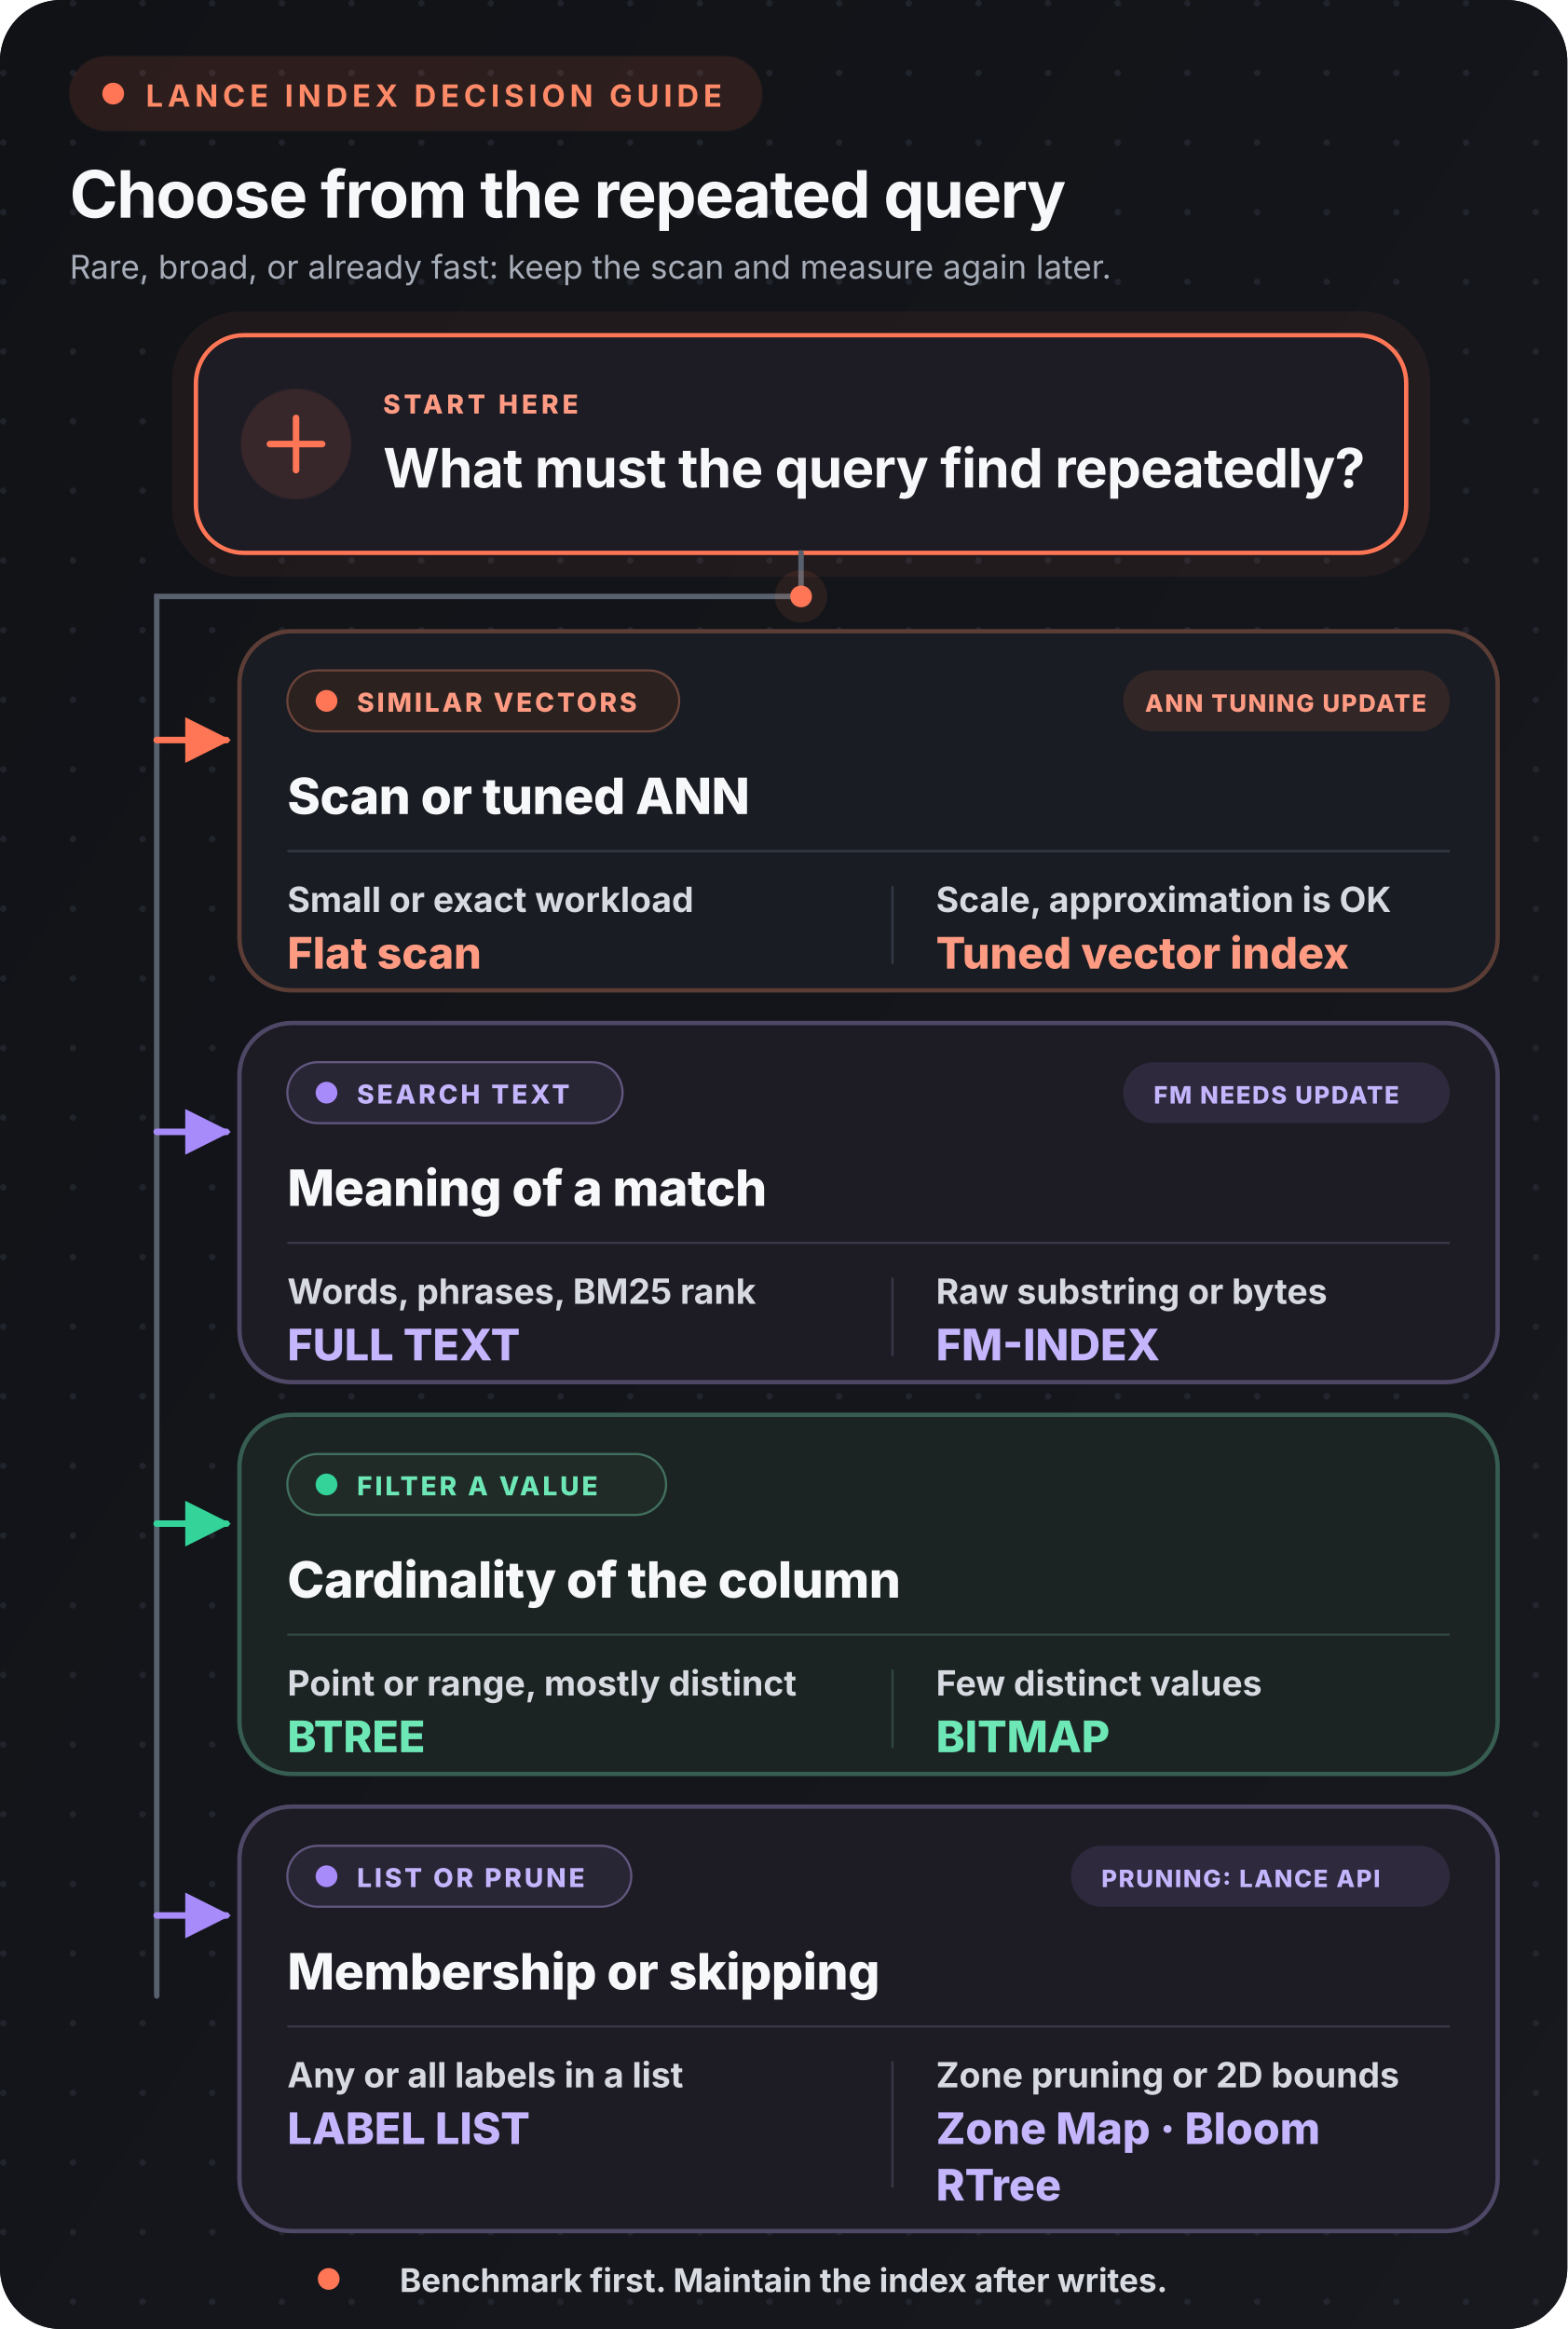
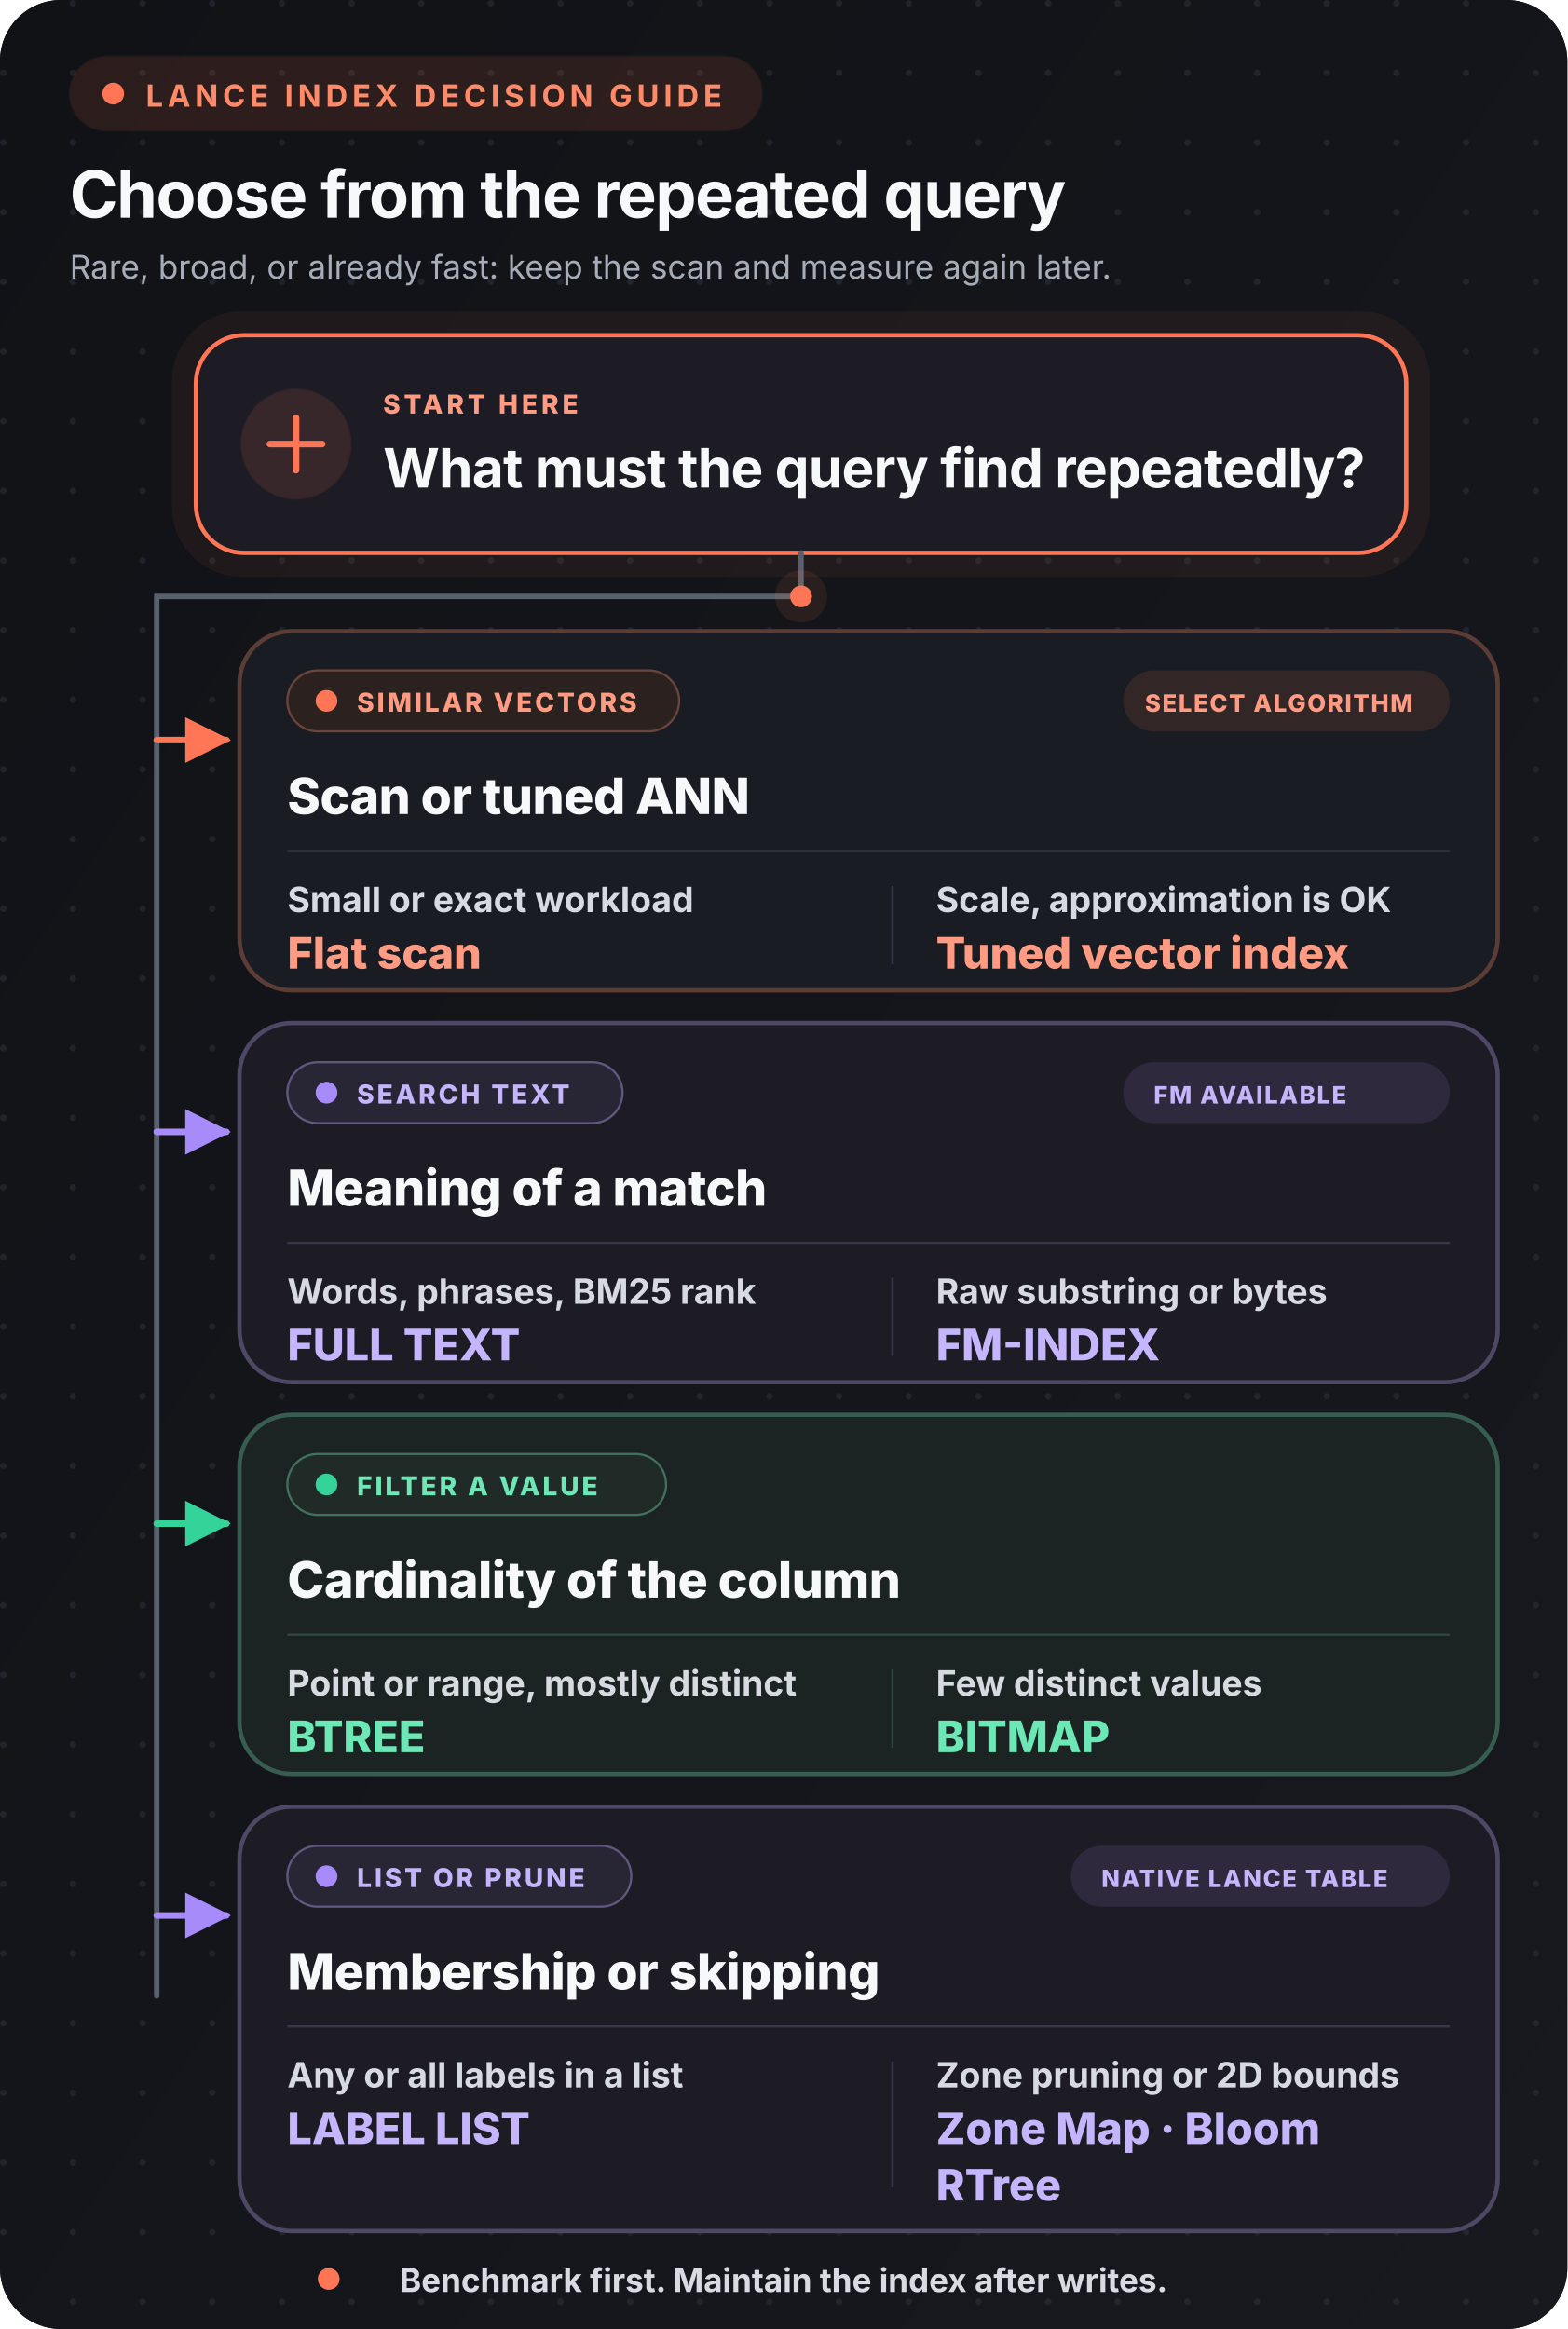
<svg xmlns="http://www.w3.org/2000/svg" width="720" height="1070" viewBox="0 0 720 1070" overflow="hidden" role="img" aria-labelledby="lance-index-title lance-index-desc">
  <defs>
    <linearGradient id="lance-index-bg" x1="0" y1="0" x2="1" y2="1">
      <stop stop-color="#101216" />
      <stop offset="1" stop-color="#17191f" />
    </linearGradient>
    <pattern id="lance-index-grid" width="32" height="32" patternUnits="userSpaceOnUse">
      <circle cx="1.5" cy="1.5" r="1.5" fill="#343944" opacity=".42" />
    </pattern>
    <marker id="lance-index-arrow-coral" viewBox="0 0 10 10" refX="9" refY="5" markerWidth="7" markerHeight="7" orient="auto">
      <path d="M0 0 10 5 0 10z" fill="#ff7656" />
    </marker>
    <marker id="lance-index-arrow-violet" viewBox="0 0 10 10" refX="9" refY="5" markerWidth="7" markerHeight="7" orient="auto">
      <path d="M0 0 10 5 0 10z" fill="#a78bfa" />
    </marker>
    <marker id="lance-index-arrow-emerald" viewBox="0 0 10 10" refX="9" refY="5" markerWidth="7" markerHeight="7" orient="auto">
      <path d="M0 0 10 5 0 10z" fill="#34d399" />
    </marker>
    <style>
      text{font-family:Inter,ui-sans-serif,system-ui,-apple-system,BlinkMacSystemFont,"Segoe UI",sans-serif}.kicker{fill:#ff8a68;font-size:14px;font-weight:750;letter-spacing:2.1px}.heading{fill:#f7f8fa;font-size:30px;font-weight:720;letter-spacing:-.6px}.sub{fill:#a7adb8;font-size:15px}.prompt-kicker{fill:#ff9b82;font-size:12px;font-weight:800;letter-spacing:1.7px}.prompt{fill:#f7f8fa;font-size:25px;font-weight:740;letter-spacing:-.3px}.branch{font-size:12px;font-weight:800;letter-spacing:1.25px}.choice{fill:#f7f8fa;font-size:23px;font-weight:760;letter-spacing:-.2px}.signal{fill:#d7dae0;font-size:16px;font-weight:680}.answer{font-size:20px;font-weight:760}.note{fill:#969daa;font-size:14px}.tag{font-size:11px;font-weight:800;letter-spacing:.7px}.footer{fill:#d8dbe1;font-size:15px;font-weight:650}
    </style>
  </defs>
  <rect width="720" height="1070" rx="28" fill="#101216" />
  <rect width="720" height="1070" rx="28" fill="url(#lance-index-bg)" />
  <rect width="720" height="1070" rx="28" fill="url(#lance-index-grid)" />
  <rect x="32" y="26" width="318" height="34" rx="17" fill="#ff6b4a" opacity=".12" stroke="#ff7656" stroke-opacity=".48" />
  <circle cx="52" cy="43" r="5" fill="#ff7656" />
  <text x="67" y="49" class="kicker">LANCE INDEX DECISION GUIDE</text>
  <text x="32" y="100" class="heading">Choose from the repeated query</text>
  <text x="32" y="128" class="sub">Rare, broad, or already fast: keep the scan and measure again later.</text>
  <g>
    <rect x="84" y="148" width="568" height="112" rx="27" fill="none" stroke="#ff7656" stroke-width="10" opacity=".06" />
    <rect x="90" y="154" width="556" height="100" rx="22" fill="#1d1c24" stroke="#ff7656" stroke-width="2" />
    <circle cx="136" cy="204" r="25" fill="#ff7656" opacity=".12" stroke="#ff7656" stroke-opacity=".65" />
    <path d="M124 204h24M136 192v24" stroke="#ff7656" stroke-width="3" stroke-linecap="round" />
    <text x="176" y="190" class="prompt-kicker">START HERE</text>
    <text x="176" y="224" class="prompt">What must the query find repeatedly?</text>
  </g>
  <path d="M368 254V274H72V917" fill="none" stroke="#59606d" stroke-width="2.5" stroke-linecap="round" />
  <circle cx="368" cy="274" r="12" fill="#ff7656" opacity=".1" />
  <circle cx="368" cy="274" r="5" fill="#ff7656" />
  <path d="M72 340H104" fill="none" stroke="#ff7656" stroke-width="3" stroke-linecap="round" marker-end="url(#lance-index-arrow-coral)" />
  <path d="M72 520H104" fill="none" stroke="#a78bfa" stroke-width="3" stroke-linecap="round" marker-end="url(#lance-index-arrow-violet)" />
  <path d="M72 700H104" fill="none" stroke="#34d399" stroke-width="3" stroke-linecap="round" marker-end="url(#lance-index-arrow-emerald)" />
  <path d="M72 880H104" fill="none" stroke="#a78bfa" stroke-width="3" stroke-linecap="round" marker-end="url(#lance-index-arrow-violet)" />
  <g>
    <rect x="110" y="290" width="578" height="165" rx="24" fill="#191c22" stroke="#5b3d36" stroke-width="2" />
    <rect x="132" y="308" width="180" height="28" rx="14" fill="#2b211f" stroke="#6b443b" />
    <circle cx="150" cy="322" r="5" fill="#ff7656" />
    <text x="164" y="327" class="branch" fill="#ff9b82">SIMILAR VECTORS</text>
    <rect x="516" y="308" width="150" height="28" rx="14" fill="#ff7656" opacity=".11" />
-     <text x="526" y="327" class="tag" fill="#ff9b82">ANN TUNING UPDATE</text>
+     <text x="526" y="327" class="tag" fill="#ff9b82">SELECT ALGORITHM</text>
    <text x="132" y="374" class="choice">Scan or tuned ANN</text>
    <line x1="132" y1="391" x2="666" y2="391" stroke="#343a45" />
    <text x="132" y="419" class="signal">Small or exact workload</text>
    <text x="132" y="445" class="answer" fill="#ff9b82">Flat scan</text>
    <line x1="410" y1="407" x2="410" y2="443" stroke="#343a45" />
    <text x="430" y="419" class="signal">Scale, approximation is OK</text>
    <text x="430" y="445" class="answer" fill="#ff9b82">Tuned vector index</text>
  </g>
  <g>
    <rect x="110" y="470" width="578" height="165" rx="24" fill="#1d1c24" stroke="#4f4766" stroke-width="2" />
    <rect x="132" y="488" width="154" height="28" rx="14" fill="#282534" stroke="#62577f" />
    <circle cx="150" cy="502" r="5" fill="#a78bfa" />
    <text x="164" y="507" class="branch" fill="#c4b5fd">SEARCH TEXT</text>
    <rect x="516" y="488" width="150" height="28" rx="14" fill="#a78bfa" opacity=".12" />
-     <text x="530" y="507" class="tag" fill="#c4b5fd">FM NEEDS UPDATE</text>
+     <text x="530" y="507" class="tag" fill="#c4b5fd">FM AVAILABLE</text>
    <text x="132" y="554" class="choice">Meaning of a match</text>
    <line x1="132" y1="571" x2="666" y2="571" stroke="#3b374a" />
    <text x="132" y="599" class="signal">Words, phrases, BM25 rank</text>
    <text x="132" y="625" class="answer" fill="#c4b5fd">FULL TEXT</text>
    <line x1="410" y1="587" x2="410" y2="623" stroke="#3b374a" />
    <text x="430" y="599" class="signal">Raw substring or bytes</text>
    <text x="430" y="625" class="answer" fill="#c4b5fd">FM-INDEX</text>
  </g>
  <g>
    <rect x="110" y="650" width="578" height="165" rx="24" fill="#1b2422" stroke="#365d50" stroke-width="2" />
    <rect x="132" y="668" width="174" height="28" rx="14" fill="#202b28" stroke="#42705f" />
    <circle cx="150" cy="682" r="5" fill="#34d399" />
    <text x="164" y="687" class="branch" fill="#6ee7b7">FILTER A VALUE</text>
    <text x="132" y="734" class="choice">Cardinality of the column</text>
    <line x1="132" y1="751" x2="666" y2="751" stroke="#30483f" />
    <text x="132" y="779" class="signal">Point or range, mostly distinct</text>
    <text x="132" y="805" class="answer" fill="#6ee7b7">BTREE</text>
    <line x1="410" y1="767" x2="410" y2="803" stroke="#30483f" />
    <text x="430" y="779" class="signal">Few distinct values</text>
    <text x="430" y="805" class="answer" fill="#6ee7b7">BITMAP</text>
  </g>
  <g>
    <rect x="110" y="830" width="578" height="195" rx="24" fill="#1d1c24" stroke="#4f4766" stroke-width="2" />
    <rect x="132" y="848" width="158" height="28" rx="14" fill="#282534" stroke="#62577f" />
    <circle cx="150" cy="862" r="5" fill="#a78bfa" />
    <text x="164" y="867" class="branch" fill="#c4b5fd">LIST OR PRUNE</text>
    <rect x="492" y="848" width="174" height="28" rx="14" fill="#a78bfa" opacity=".12" />
-     <text x="506" y="867" class="tag" fill="#c4b5fd">PRUNING: LANCE API</text>
+     <text x="506" y="867" class="tag" fill="#c4b5fd">NATIVE LANCE TABLE</text>
    <text x="132" y="914" class="choice">Membership or skipping</text>
    <line x1="132" y1="931" x2="666" y2="931" stroke="#3b374a" />
    <text x="132" y="959" class="signal">Any or all labels in a list</text>
    <text x="132" y="985" class="answer" fill="#c4b5fd">LABEL LIST</text>
    <line x1="410" y1="947" x2="410" y2="1005" stroke="#3b374a" />
    <text x="430" y="959" class="signal">Zone pruning or 2D bounds</text>
    <text x="430" y="985" class="answer" fill="#c4b5fd">Zone Map · Bloom</text>
    <text x="430" y="1011" class="answer" fill="#c4b5fd">RTree</text>
  </g>
  <circle cx="151" cy="1047" r="5" fill="#ff7656" />
  <text x="360" y="1053" text-anchor="middle" class="footer">Benchmark first. Maintain the index after writes.</text>
</svg>
